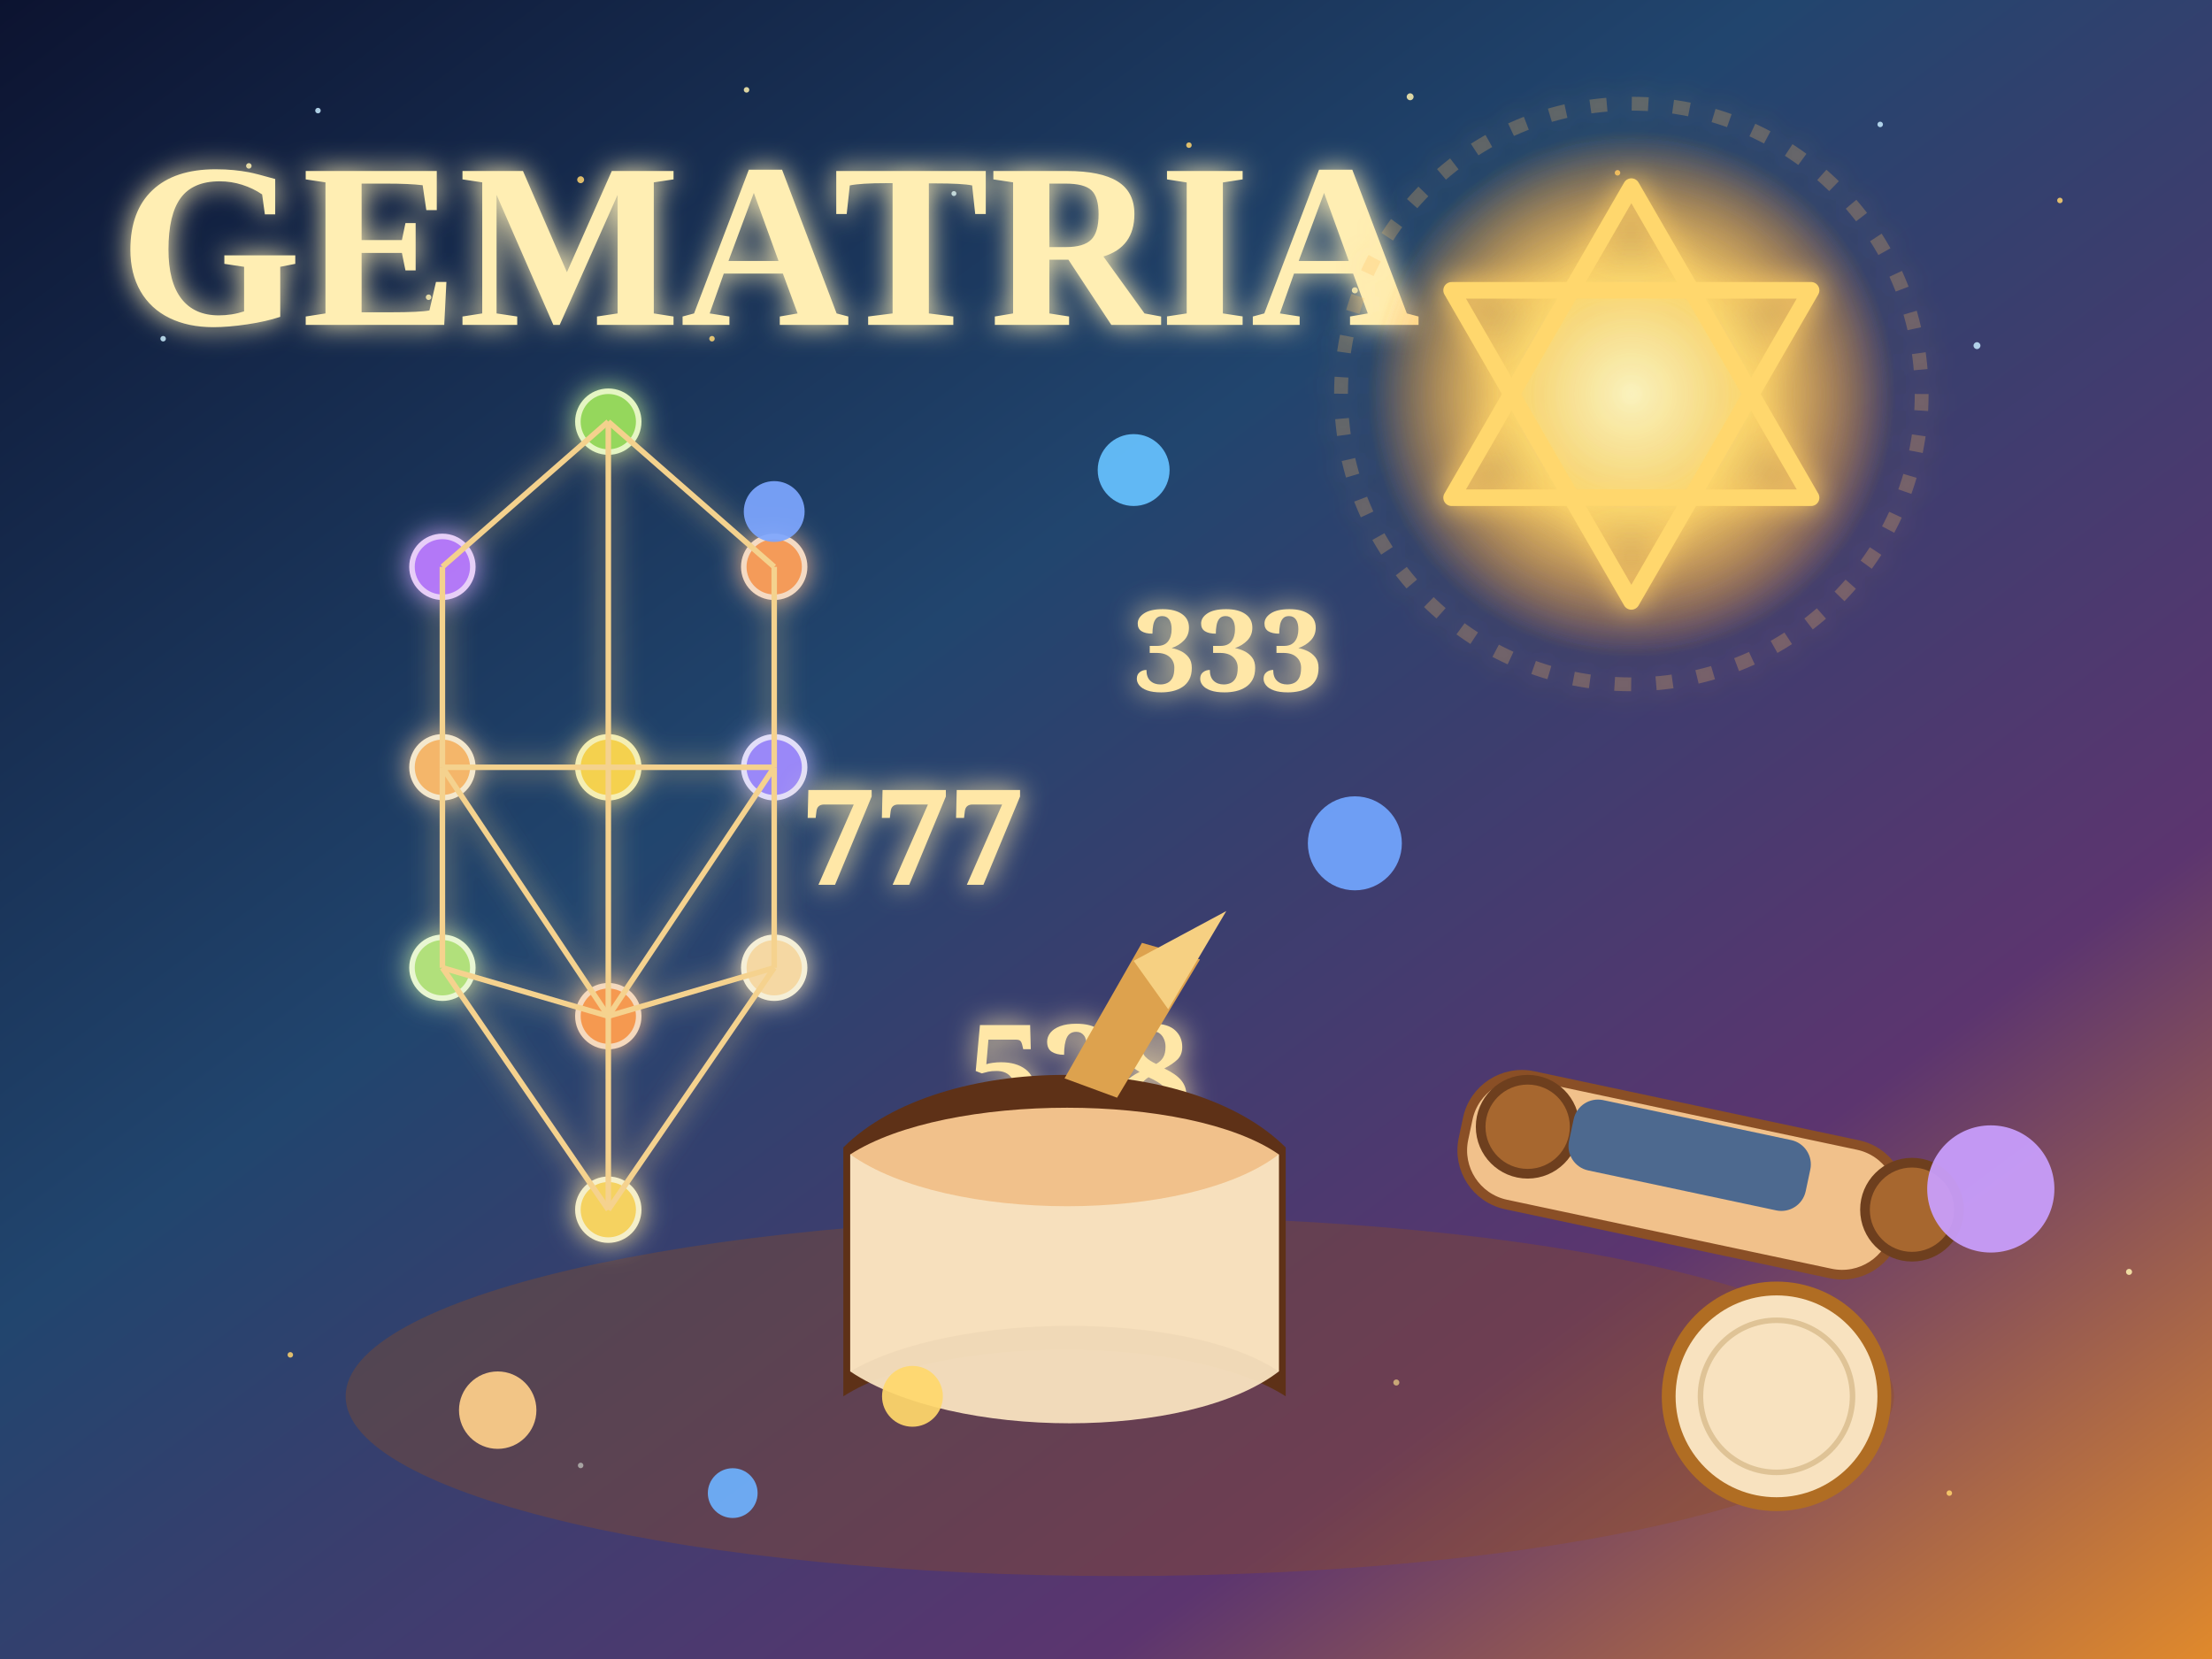
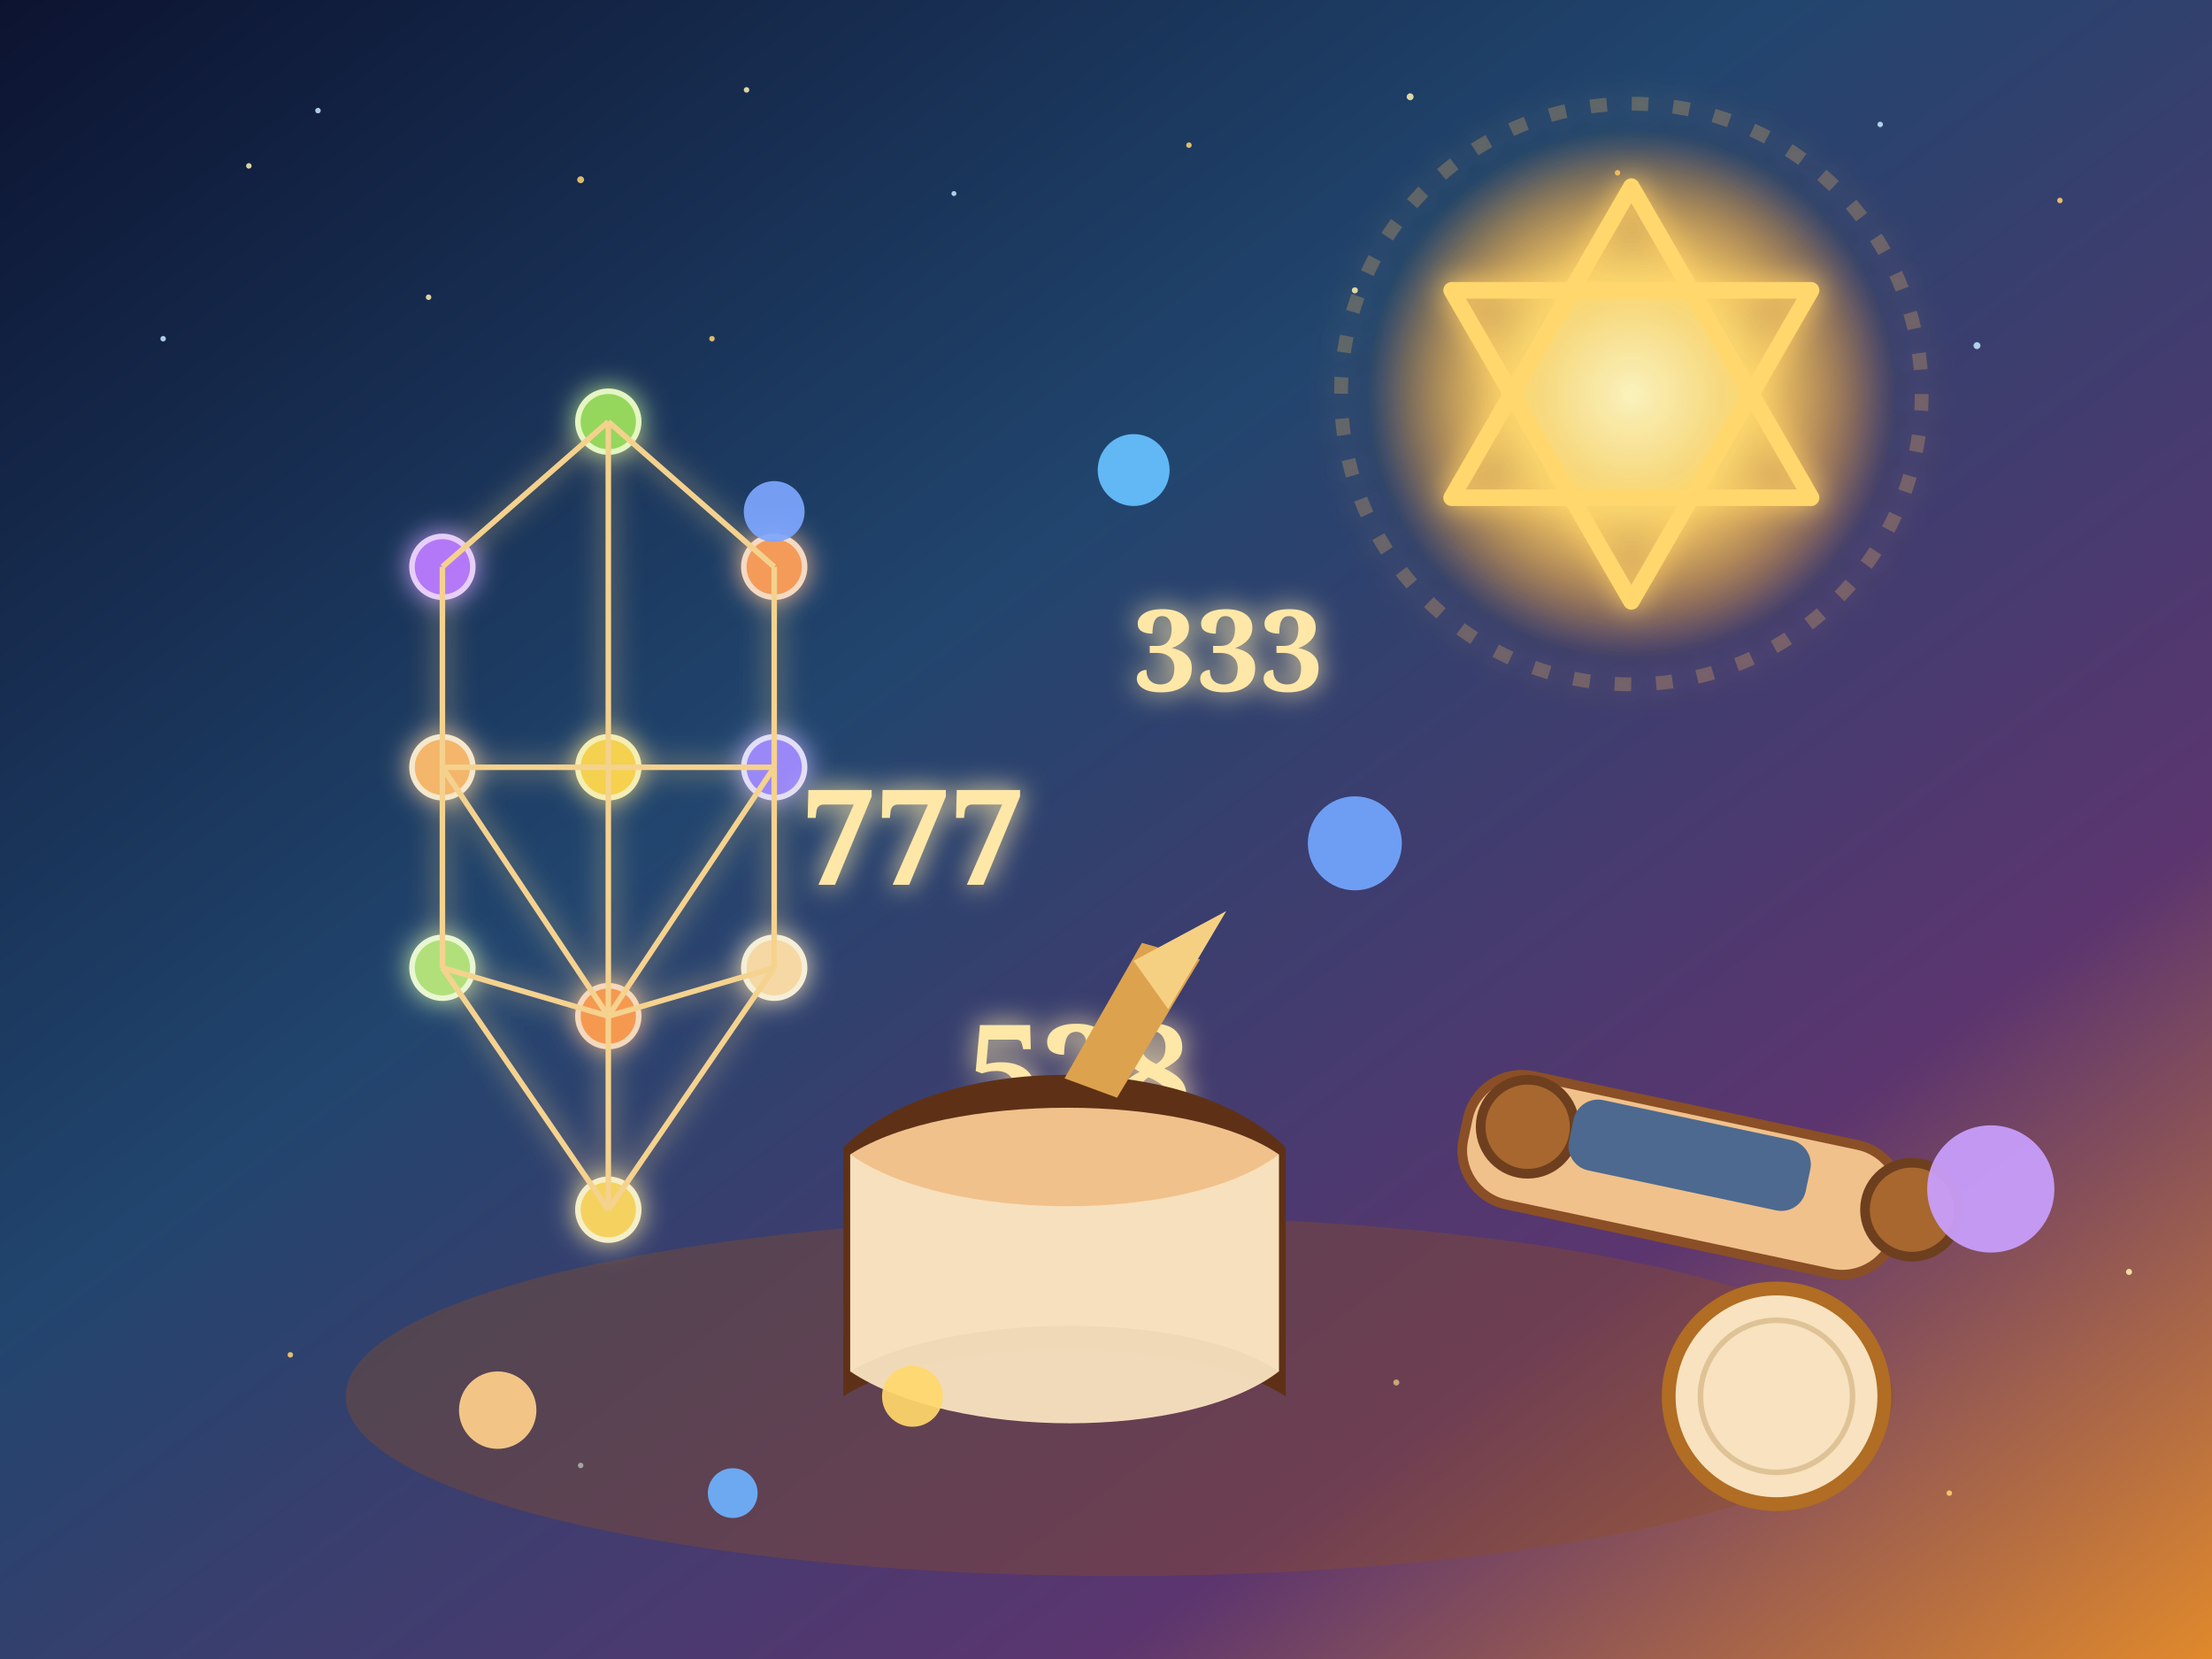
<svg xmlns="http://www.w3.org/2000/svg" viewBox="0 0 1600 1200" role="img" aria-labelledby="title desc">
  <defs>
    <linearGradient id="bg" x1="0" y1="0" x2="1" y2="1">
      <stop offset="0%" stop-color="#0c1330" />
      <stop offset="40%" stop-color="#21456e" />
      <stop offset="75%" stop-color="#5c356f" />
      <stop offset="100%" stop-color="#e18a2b" />
    </linearGradient>
    <radialGradient id="glowGold" cx="50%" cy="50%" r="50%">
      <stop offset="0%" stop-color="#fff6bf" stop-opacity="1" />
      <stop offset="45%" stop-color="#ffd86b" stop-opacity="0.9" />
      <stop offset="100%" stop-color="#ff9d2f" stop-opacity="0" />
    </radialGradient>
    <filter id="softGlow" x="-50%" y="-50%" width="200%" height="200%">
      <feGaussianBlur stdDeviation="10" result="blur" />
      <feMerge>
        <feMergeNode in="blur" />
        <feMergeNode in="SourceGraphic" />
      </feMerge>
    </filter>
  </defs>
  <rect width="1600" height="1200" fill="url(#bg)" />
  <g opacity="0.85">
    <circle cx="180" cy="120" r="2" fill="#fff2b0" />
    <circle cx="230" cy="80" r="2" fill="#c7ebff" />
    <circle cx="420" cy="130" r="2.5" fill="#ffd36d" />
    <circle cx="540" cy="65" r="2" fill="#fff2b0" />
    <circle cx="690" cy="140" r="1.8" fill="#c7ebff" />
    <circle cx="860" cy="105" r="2" fill="#ffd36d" />
    <circle cx="1020" cy="70" r="2.5" fill="#fff2b0" />
    <circle cx="1170" cy="125" r="2" fill="#ffd36d" />
    <circle cx="1360" cy="90" r="2" fill="#c7ebff" />
    <circle cx="1490" cy="145" r="2" fill="#ffd36d" />
    <circle cx="118" cy="245" r="2" fill="#c7ebff" />
    <circle cx="310" cy="215" r="2" fill="#fff2b0" />
    <circle cx="515" cy="245" r="2" fill="#ffd36d" />
    <circle cx="980" cy="210" r="2.2" fill="#fff2b0" />
    <circle cx="1430" cy="250" r="2.5" fill="#c7ebff" />
    <circle cx="210" cy="980" r="2" fill="#ffd36d" />
    <circle cx="420" cy="1060" r="2" fill="#c7ebff" />
    <circle cx="1010" cy="1000" r="2.2" fill="#fff2b0" />
    <circle cx="1410" cy="1080" r="2" fill="#ffd36d" />
    <circle cx="1540" cy="920" r="2.2" fill="#fff2b0" />
  </g>
-   <text x="86" y="235" fill="#ffeeb3" font-size="170" font-family="Georgia, 'Times New Roman', serif" font-weight="700" filter="url(#softGlow)">GEMATRIA</text>
  <g transform="translate(1180 285)" filter="url(#softGlow)">
    <circle r="190" fill="url(#glowGold)" opacity="0.85" />
    <polygon points="0,-150 130,75 -130,75" fill="none" stroke="#ffd76d" stroke-width="12" stroke-linejoin="round" />
    <polygon points="0,150 130,-75 -130,-75" fill="none" stroke="#ffd76d" stroke-width="12" stroke-linejoin="round" />
    <circle r="210" fill="none" stroke="#ffbf5c" stroke-opacity="0.25" stroke-width="10" stroke-dasharray="12 18" />
  </g>
  <g transform="translate(320 590)" filter="url(#softGlow)" stroke="#ffd990" stroke-width="4" fill="none" opacity="0.95">
    <circle cx="0" cy="-180" r="22" fill="#bb7bff" stroke="#f1d6ff" />
    <circle cx="120" cy="-285" r="22" fill="#9be05b" stroke="#efffc8" />
    <circle cx="240" cy="-180" r="22" fill="#ff9f58" stroke="#ffe2c7" />
    <circle cx="0" cy="-35" r="22" fill="#ffbc6a" stroke="#fff0d2" />
    <circle cx="120" cy="-35" r="22" fill="#ffd84d" stroke="#fff7b7" />
    <circle cx="240" cy="-35" r="22" fill="#9f8cff" stroke="#ebe6ff" />
    <circle cx="0" cy="110" r="22" fill="#b8e87b" stroke="#f2ffd7" />
    <circle cx="120" cy="145" r="22" fill="#ff9d50" stroke="#ffe1c1" />
    <circle cx="240" cy="110" r="22" fill="#ffe0a6" stroke="#fff8dc" />
    <circle cx="120" cy="285" r="22" fill="#ffd95f" stroke="#fff8ce" />
    <line x1="120" y1="-285" x2="0" y2="-180" />
    <line x1="120" y1="-285" x2="240" y2="-180" />
    <line x1="0" y1="-180" x2="0" y2="-35" />
    <line x1="240" y1="-180" x2="240" y2="-35" />
    <line x1="0" y1="-35" x2="120" y2="-35" />
    <line x1="120" y1="-35" x2="240" y2="-35" />
    <line x1="120" y1="-285" x2="120" y2="145" />
    <line x1="0" y1="-35" x2="120" y2="145" />
    <line x1="240" y1="-35" x2="120" y2="145" />
    <line x1="0" y1="110" x2="120" y2="145" />
    <line x1="120" y1="145" x2="240" y2="110" />
    <line x1="0" y1="110" x2="0" y2="-35" />
    <line x1="240" y1="110" x2="240" y2="-35" />
    <line x1="0" y1="110" x2="120" y2="285" />
    <line x1="240" y1="110" x2="120" y2="285" />
    <line x1="120" y1="145" x2="120" y2="285" />
  </g>
  <g fill="#ffe7a7" font-family="Georgia, serif" font-weight="700" filter="url(#softGlow)">
    <text x="820" y="500" font-size="82">333</text>
    <text x="580" y="640" font-size="96">777</text>
    <text x="700" y="810" font-size="96">528</text>
  </g>
  <g>
    <ellipse cx="810" cy="1010" rx="560" ry="130" fill="#8f4c1d" opacity="0.35" />
    <path d="M610 830 C680 760, 860 760, 930 830 L930 1010 C860 965, 680 965, 610 1010 Z" fill="#5e3117" />
    <path d="M615 835 C685 790, 860 790, 925 835 L925 992 C860 948, 690 948, 615 992 Z" fill="#f1c18b" />
    <path d="M615 835 C685 885, 860 885, 925 835 L925 992 C860 1042, 690 1042, 615 992 Z" fill="#f8e2bf" opacity="0.95" />
    <path d="M770 780 L826 682 L868 694 L808 794 Z" fill="#dda24e" />
    <path d="M820 695 L887 659 L845 730 Z" fill="#f6d082" />
    <rect x="1070" y="770" width="320" height="95" rx="40" fill="#f1c18b" stroke="#8a4f26" stroke-width="7" transform="rotate(12 1070 770)" />
    <circle cx="1105" cy="815" r="34" fill="#a7672f" stroke="#6e3f1e" stroke-width="7" />
    <circle cx="1383" cy="875" r="34" fill="#a7672f" stroke="#6e3f1e" stroke-width="7" />
    <rect x="1142" y="792" width="175" height="52" rx="18" fill="#4d698f" transform="rotate(12 1142 792)" />
    <circle cx="1285" cy="1010" r="78" fill="#f8e2bf" stroke="#b06d23" stroke-width="10" />
    <circle cx="1285" cy="1010" r="55" fill="none" stroke="#d8bc8c" stroke-width="4" opacity="0.8" />
  </g>
  <g opacity="0.92">
    <circle cx="1440" cy="860" r="46" fill="#caa0ff" />
    <circle cx="980" cy="610" r="34" fill="#72a6ff" />
    <circle cx="820" cy="340" r="26" fill="#66c2ff" />
    <circle cx="660" cy="1010" r="22" fill="#ffd86b" />
    <circle cx="530" cy="1080" r="18" fill="#6eb2ff" />
    <circle cx="360" cy="1020" r="28" fill="#ffd08b" />
    <circle cx="560" cy="370" r="22" fill="#7da6ff" />
  </g>
</svg>
